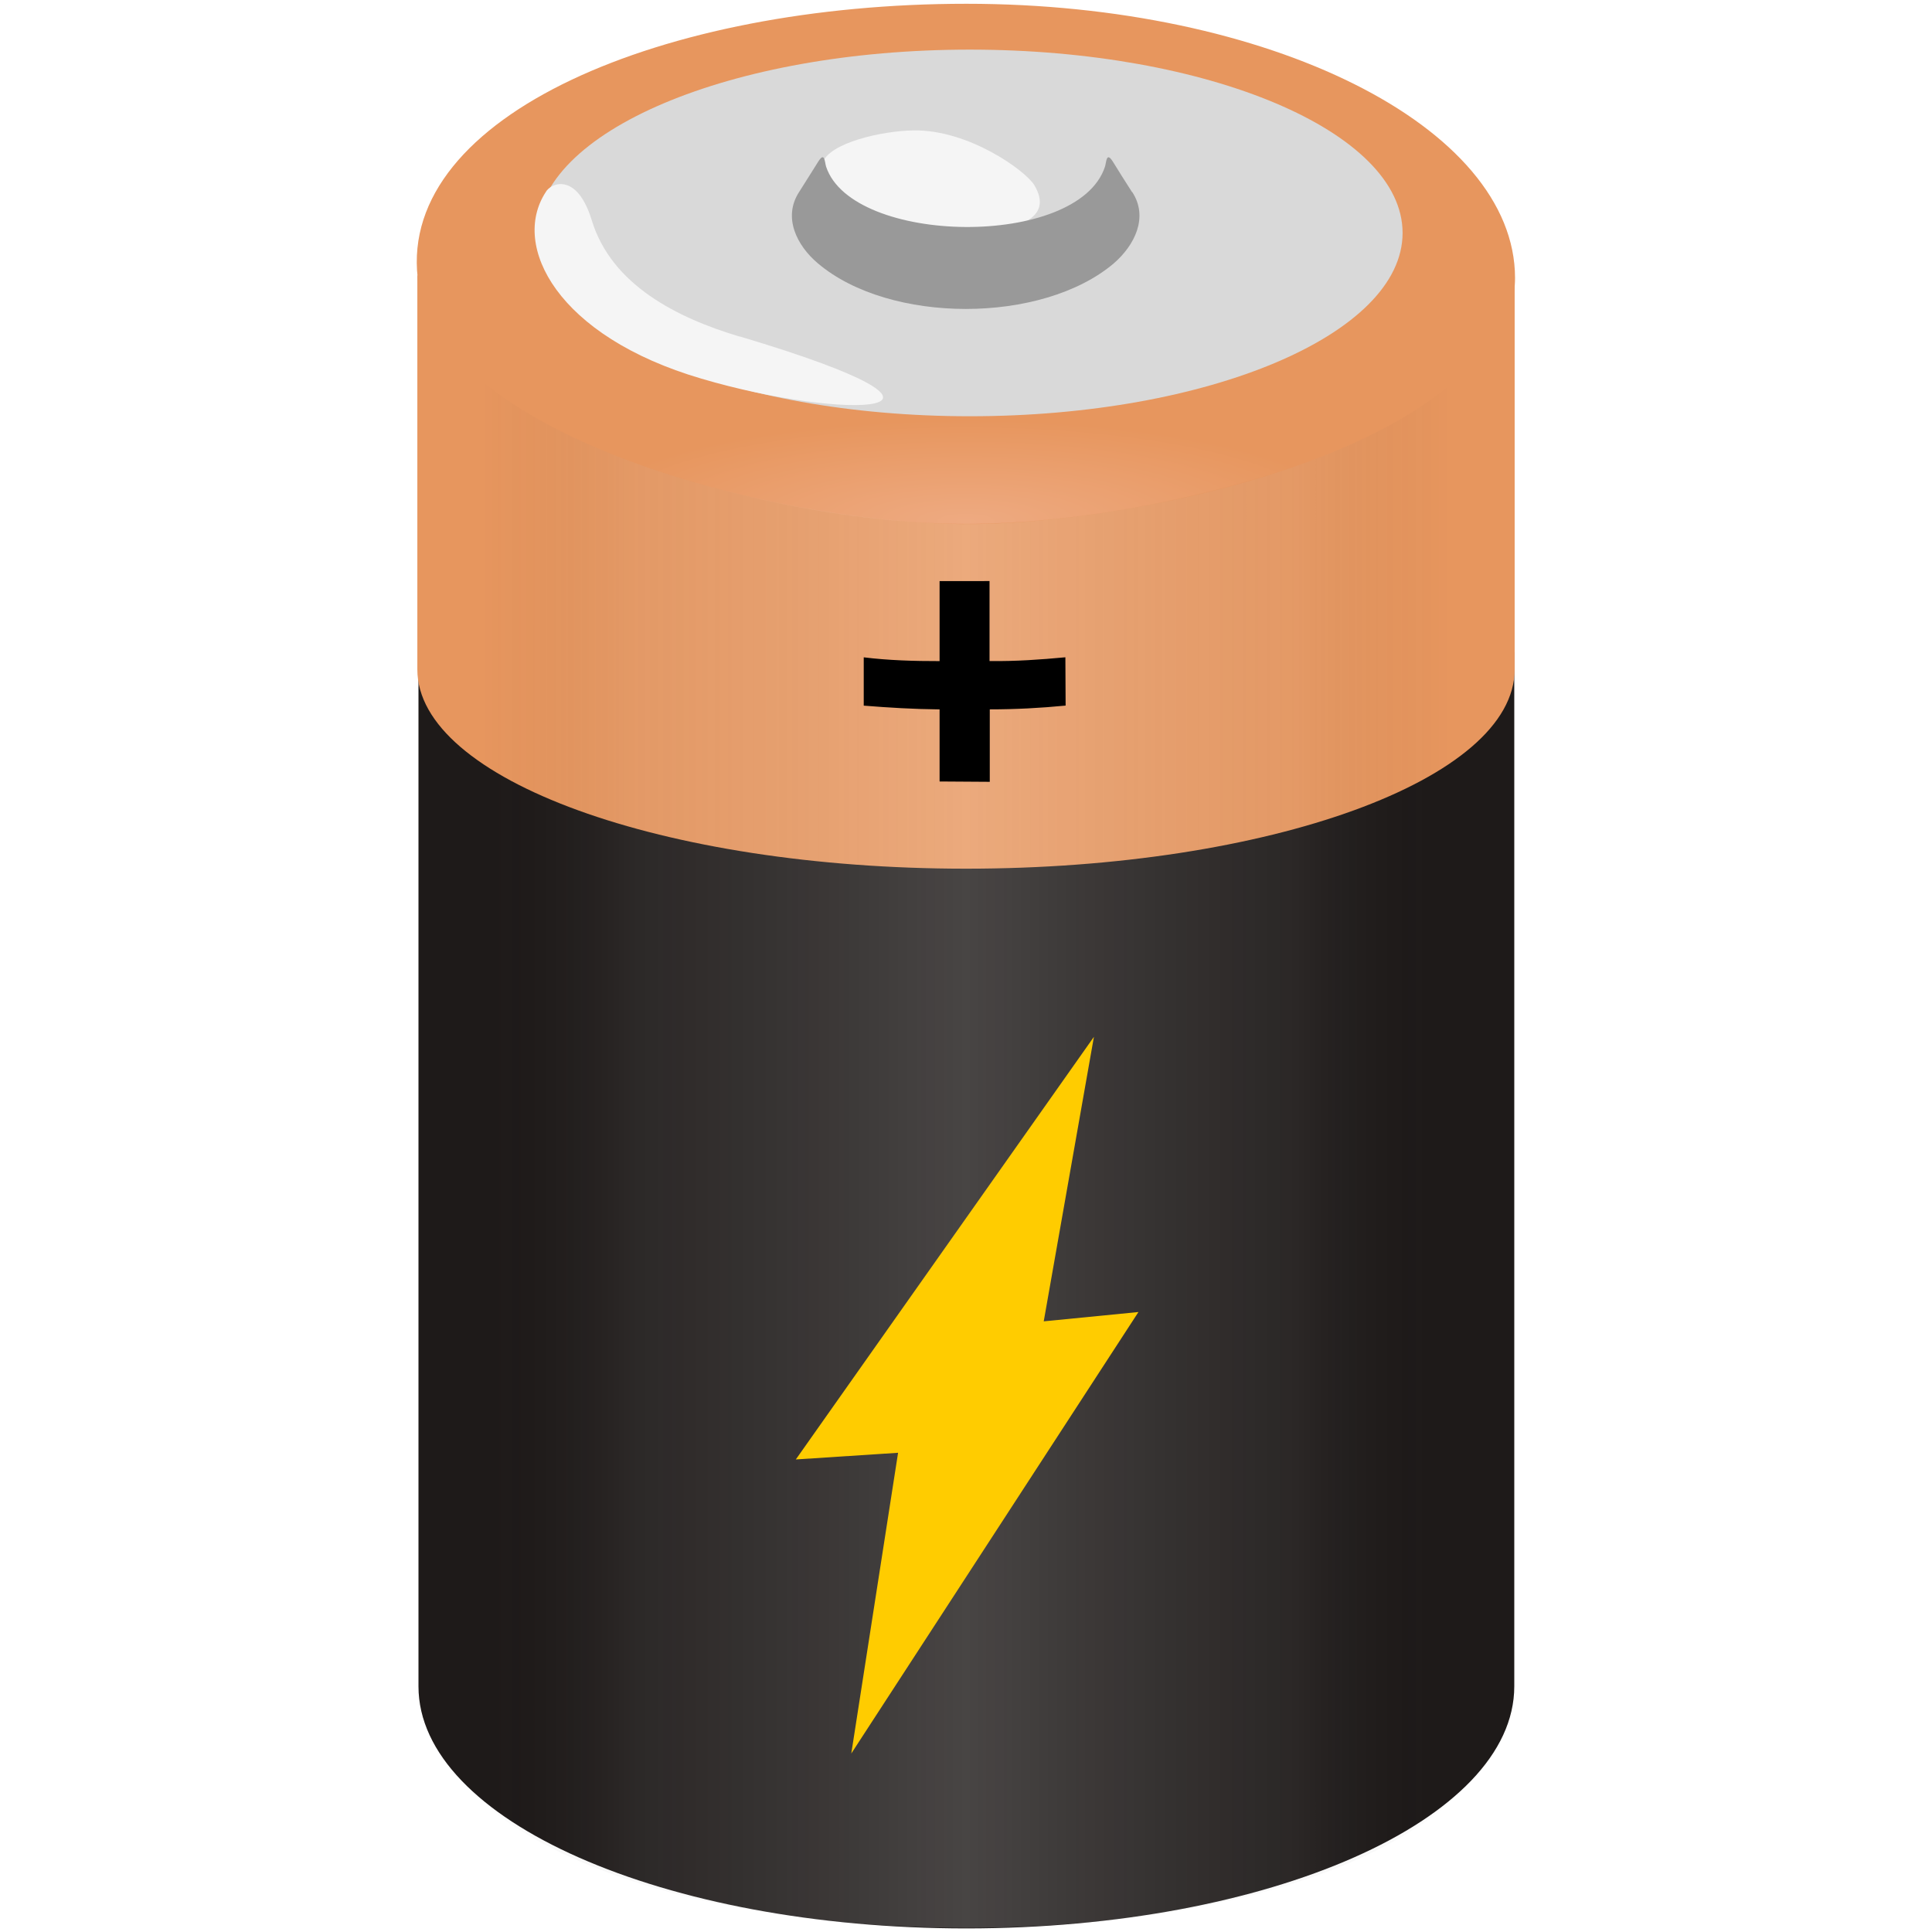
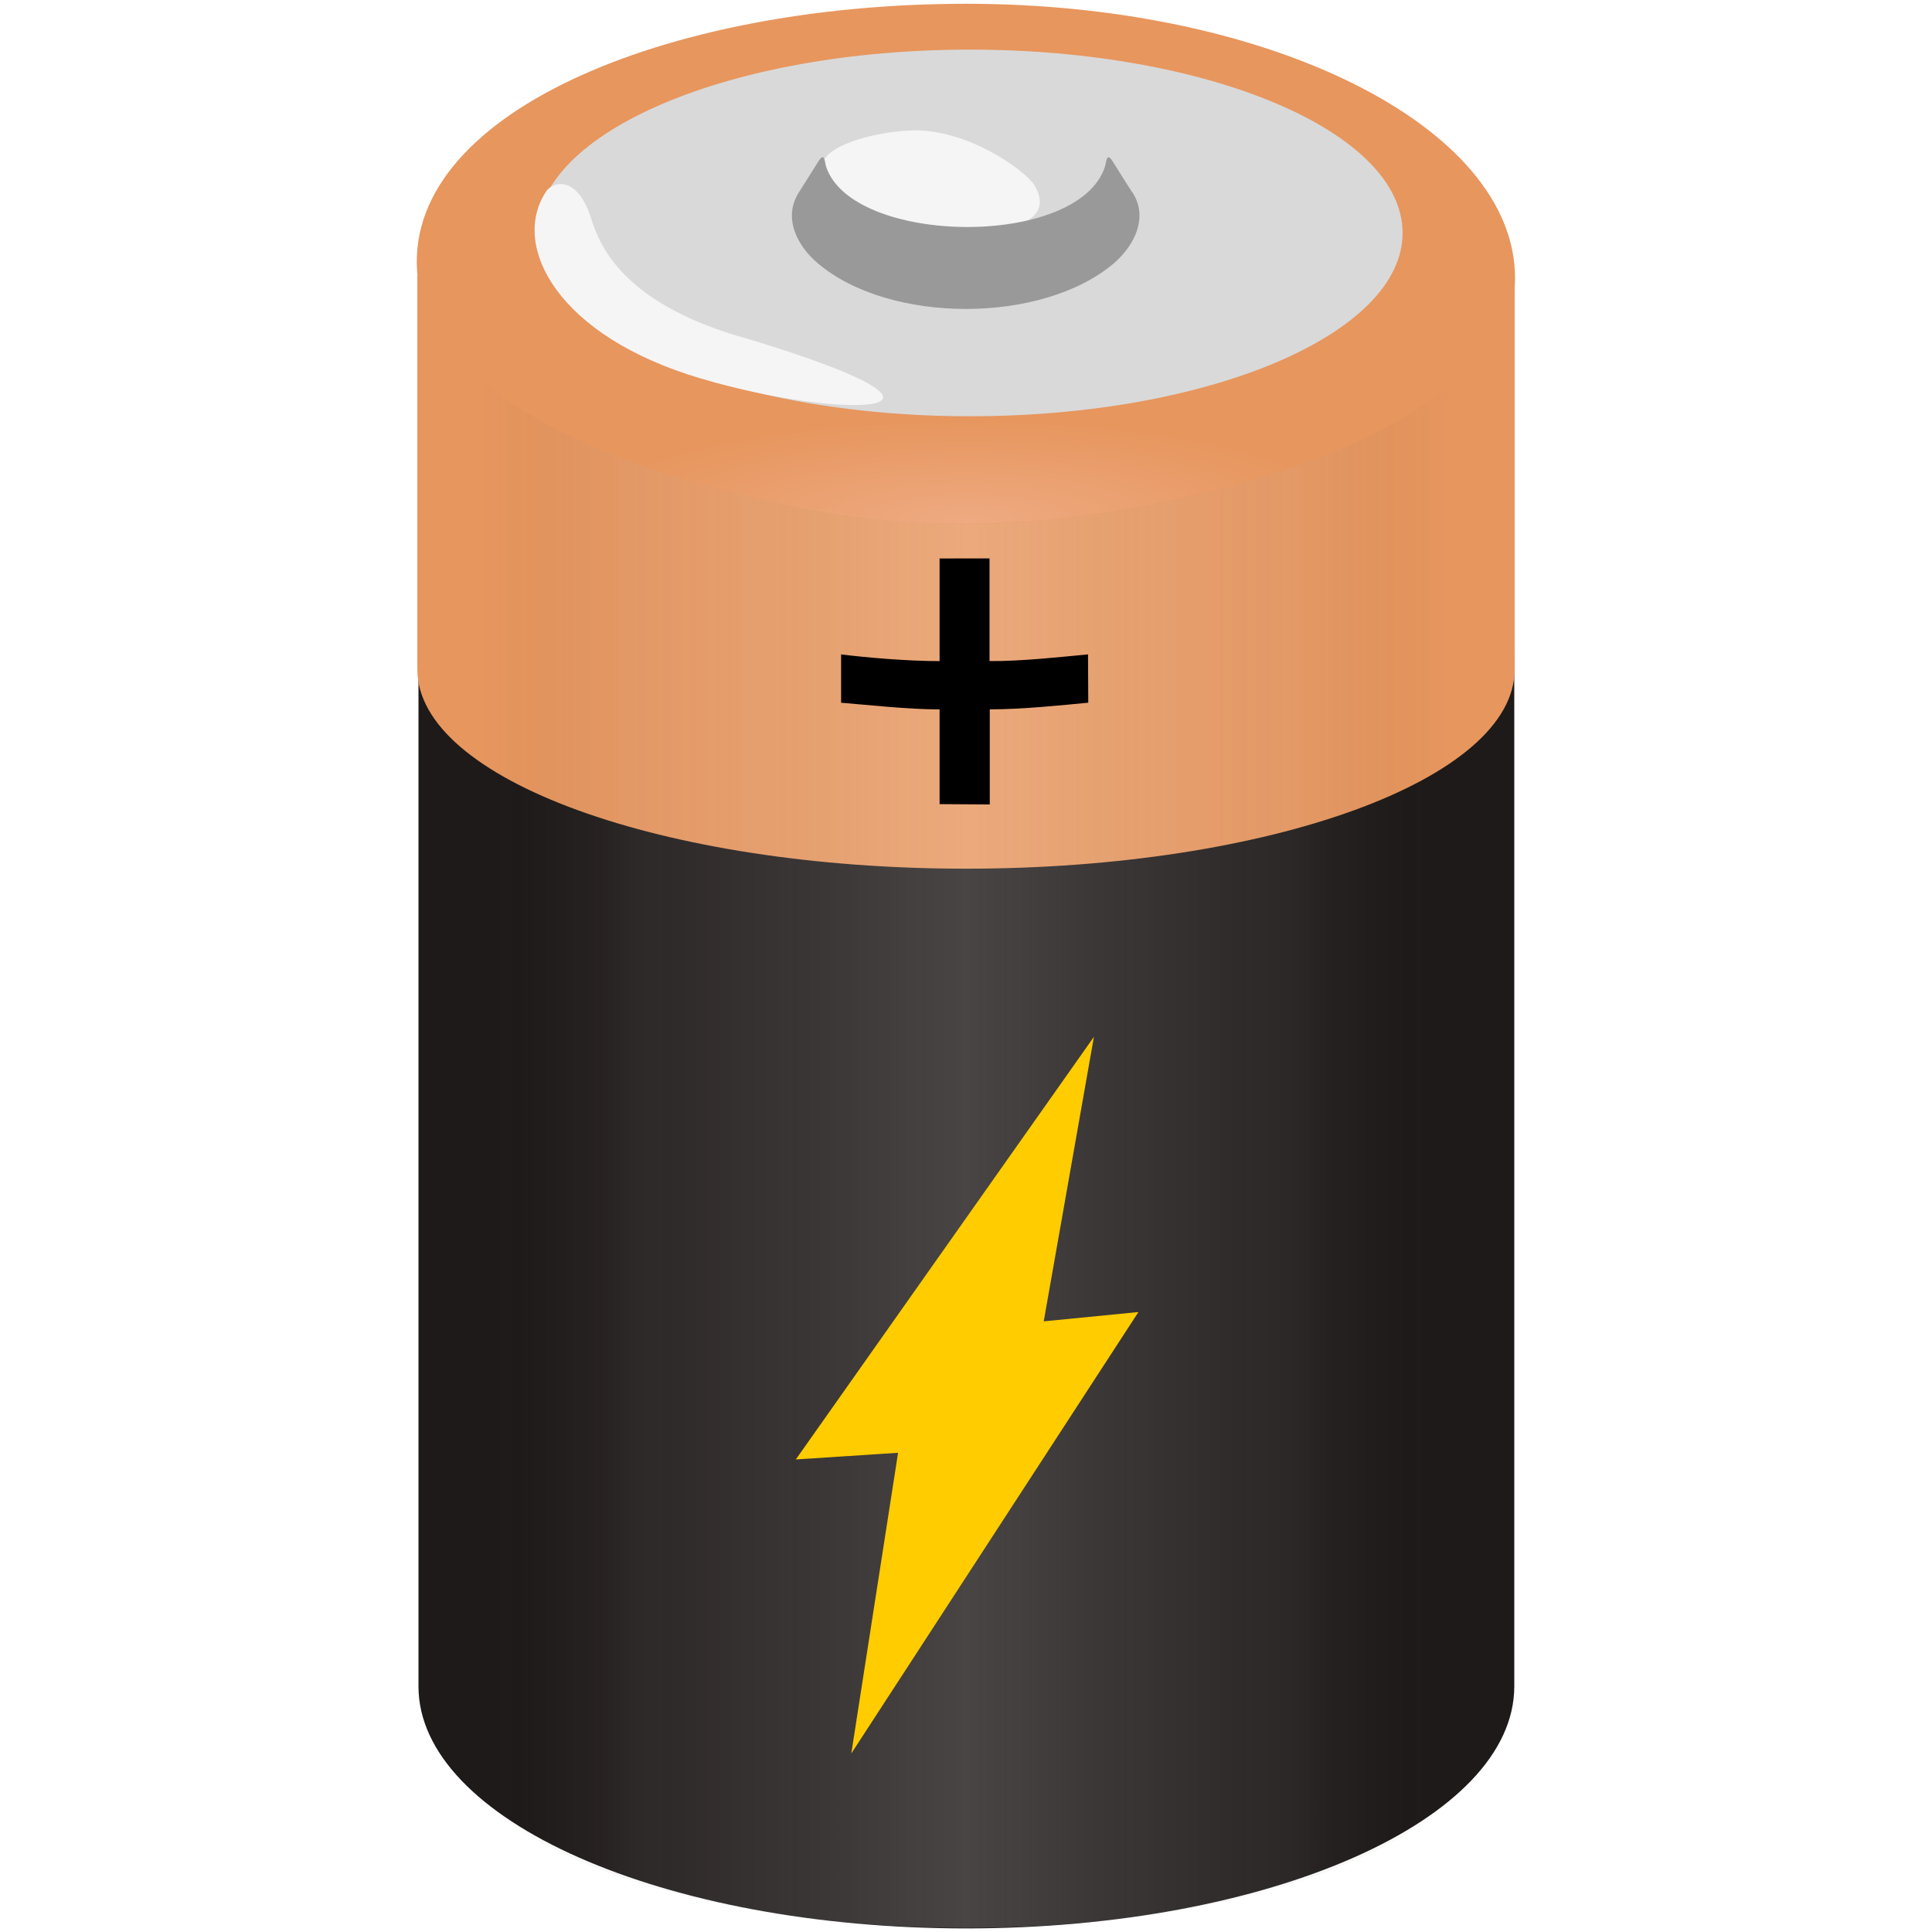
<svg xmlns="http://www.w3.org/2000/svg" width="512" height="512" version="1.1" viewBox="0 0 512 512">
  <defs>
    <linearGradient id="b" x1="127.6" x2="384.3" y1="289.7" y2="289.7" gradientUnits="userSpaceOnUse">
      <stop style="stop-color:#1e1919;stop-opacity:0" offset="0" />
      <stop style="stop-color:#c0bfbf;stop-opacity:.088" offset=".16" />
      <stop style="stop-color:#fff;stop-opacity:.188" offset=".5" />
      <stop style="stop-color:#bfbfbf;stop-opacity:.08" offset=".84" />
      <stop style="stop-color:#000;stop-opacity:0" offset="1" />
    </linearGradient>
    <radialGradient id="a" cx="256" cy="217.7" r="127.5" gradientTransform="matrix(.8175 0 1.417e-8 .2104 46.7 92.34)" gradientUnits="userSpaceOnUse">
      <stop style="stop-color:#eeaa81" offset="0" />
      <stop style="stop-color:#e7965e" offset="1" />
    </radialGradient>
  </defs>
  <path d="m110.9 172.8v274.1c0 35.43 64.98 64.15 145.2 64.15 80.18 0 145.2-28.72 145.2-64.15v-274.1z" style="fill:#1e1a19" />
  <path d="m110.6 72.99v104.4c0 29.17 65.09 52.82 145.4 52.82s145.4-23.65 145.4-52.82v-104.4z" style="fill:#e7965e" />
  <path d="m401.5 73.68c0 40.12-90.96 65.16-145.4 65.16-54.44 0-140.7-25.17-145.4-65.16-4.995-43.1 65.09-72.68 145.4-72.68s145.4 32.56 145.4 72.68z" style="fill:url(#a)" />
  <ellipse cx="257" cy="61.73" rx="114.7" ry="48.58" fill="#d9d9d9" />
  <path d="m196 89.2c-16.6-4.97-34-13.7-39.2-30.9-3.98-12.9-11-9.72-12.2-7.35-9.23 14.2 3.07 38.2 41.3 49.4 37.8 11.2 81.1 10 10.1-11.2z" fill="#f5f5f5" />
  <path d="m218 43.2c1.6-5.29 15.7-8.55 24.2-8.64 14.6-0.189 29.6 10.7 31.9 14.5 6.26 10.4-8 14.1-32.9 12-16.8-1.42-24.7-12.4-23.1-17.8z" fill="#f5f5f5" />
  <path d="m300 50.9c-1.7-2.64-3.44-5.4-5.09-8.08-1.75-2.76-1.7 0.212-2.08 1.36-7.17 21.8-67 20.8-73.9 0-0.388-1.19-0.34-4.12-2.08-1.36-1.7 2.68-3.4 5.44-5.09 8.08-4.36 6.72-0.582 14.2 5 18.9 19 16.1 59.4 16.1 78.4 0 5.53-4.8 9.26-12.2 4.9-18.9z" style="fill:#999" />
  <path d="m110.5 70.24 0.364 374.5c0.04 40.92 64.98 66.15 145.2 66.15 80.18 0 145.1-25.13 145.2-66.15l0.182-374.5c-0.258 49.04-102.7 69.14-146.3 68.65-52.16-0.474-144.3-24.75-144.6-68.64z" style="fill:url(#b)" />
  <path d="m238 385-12.4 79.7 76.1-117-25.1 2.47 13.3-75.4-79 112z" style="fill:#ffcc00" />
-   <path d="m249 154v21.2c-6.68 0.015-13.6-0.194-20.1-1v12.8c6.71 0.541 13.2 0.927 20.1 1v19.1l13.3 0.088v-19.2c6.83 0 13.4-0.349 20.1-1l-0.064-12.8c-6.64 0.624-13.1 1.08-20.1 1v-21.2l-13.3 0.01z" />
+   <path d="m249 148v27.2c-8.52 0.019-19.6-0.965-26.1-1.77v12.8c6.71 0.541 17.7 1.77 26.1 1.77v25.1l13.3 0.088v-25.2c8.59 0 19.4-1.12 26.1-1.77l-0.064-12.8c-6.64 0.624-17.8 1.87-26.1 1.77v-27.2l-13.3 0.01z" />
</svg>
